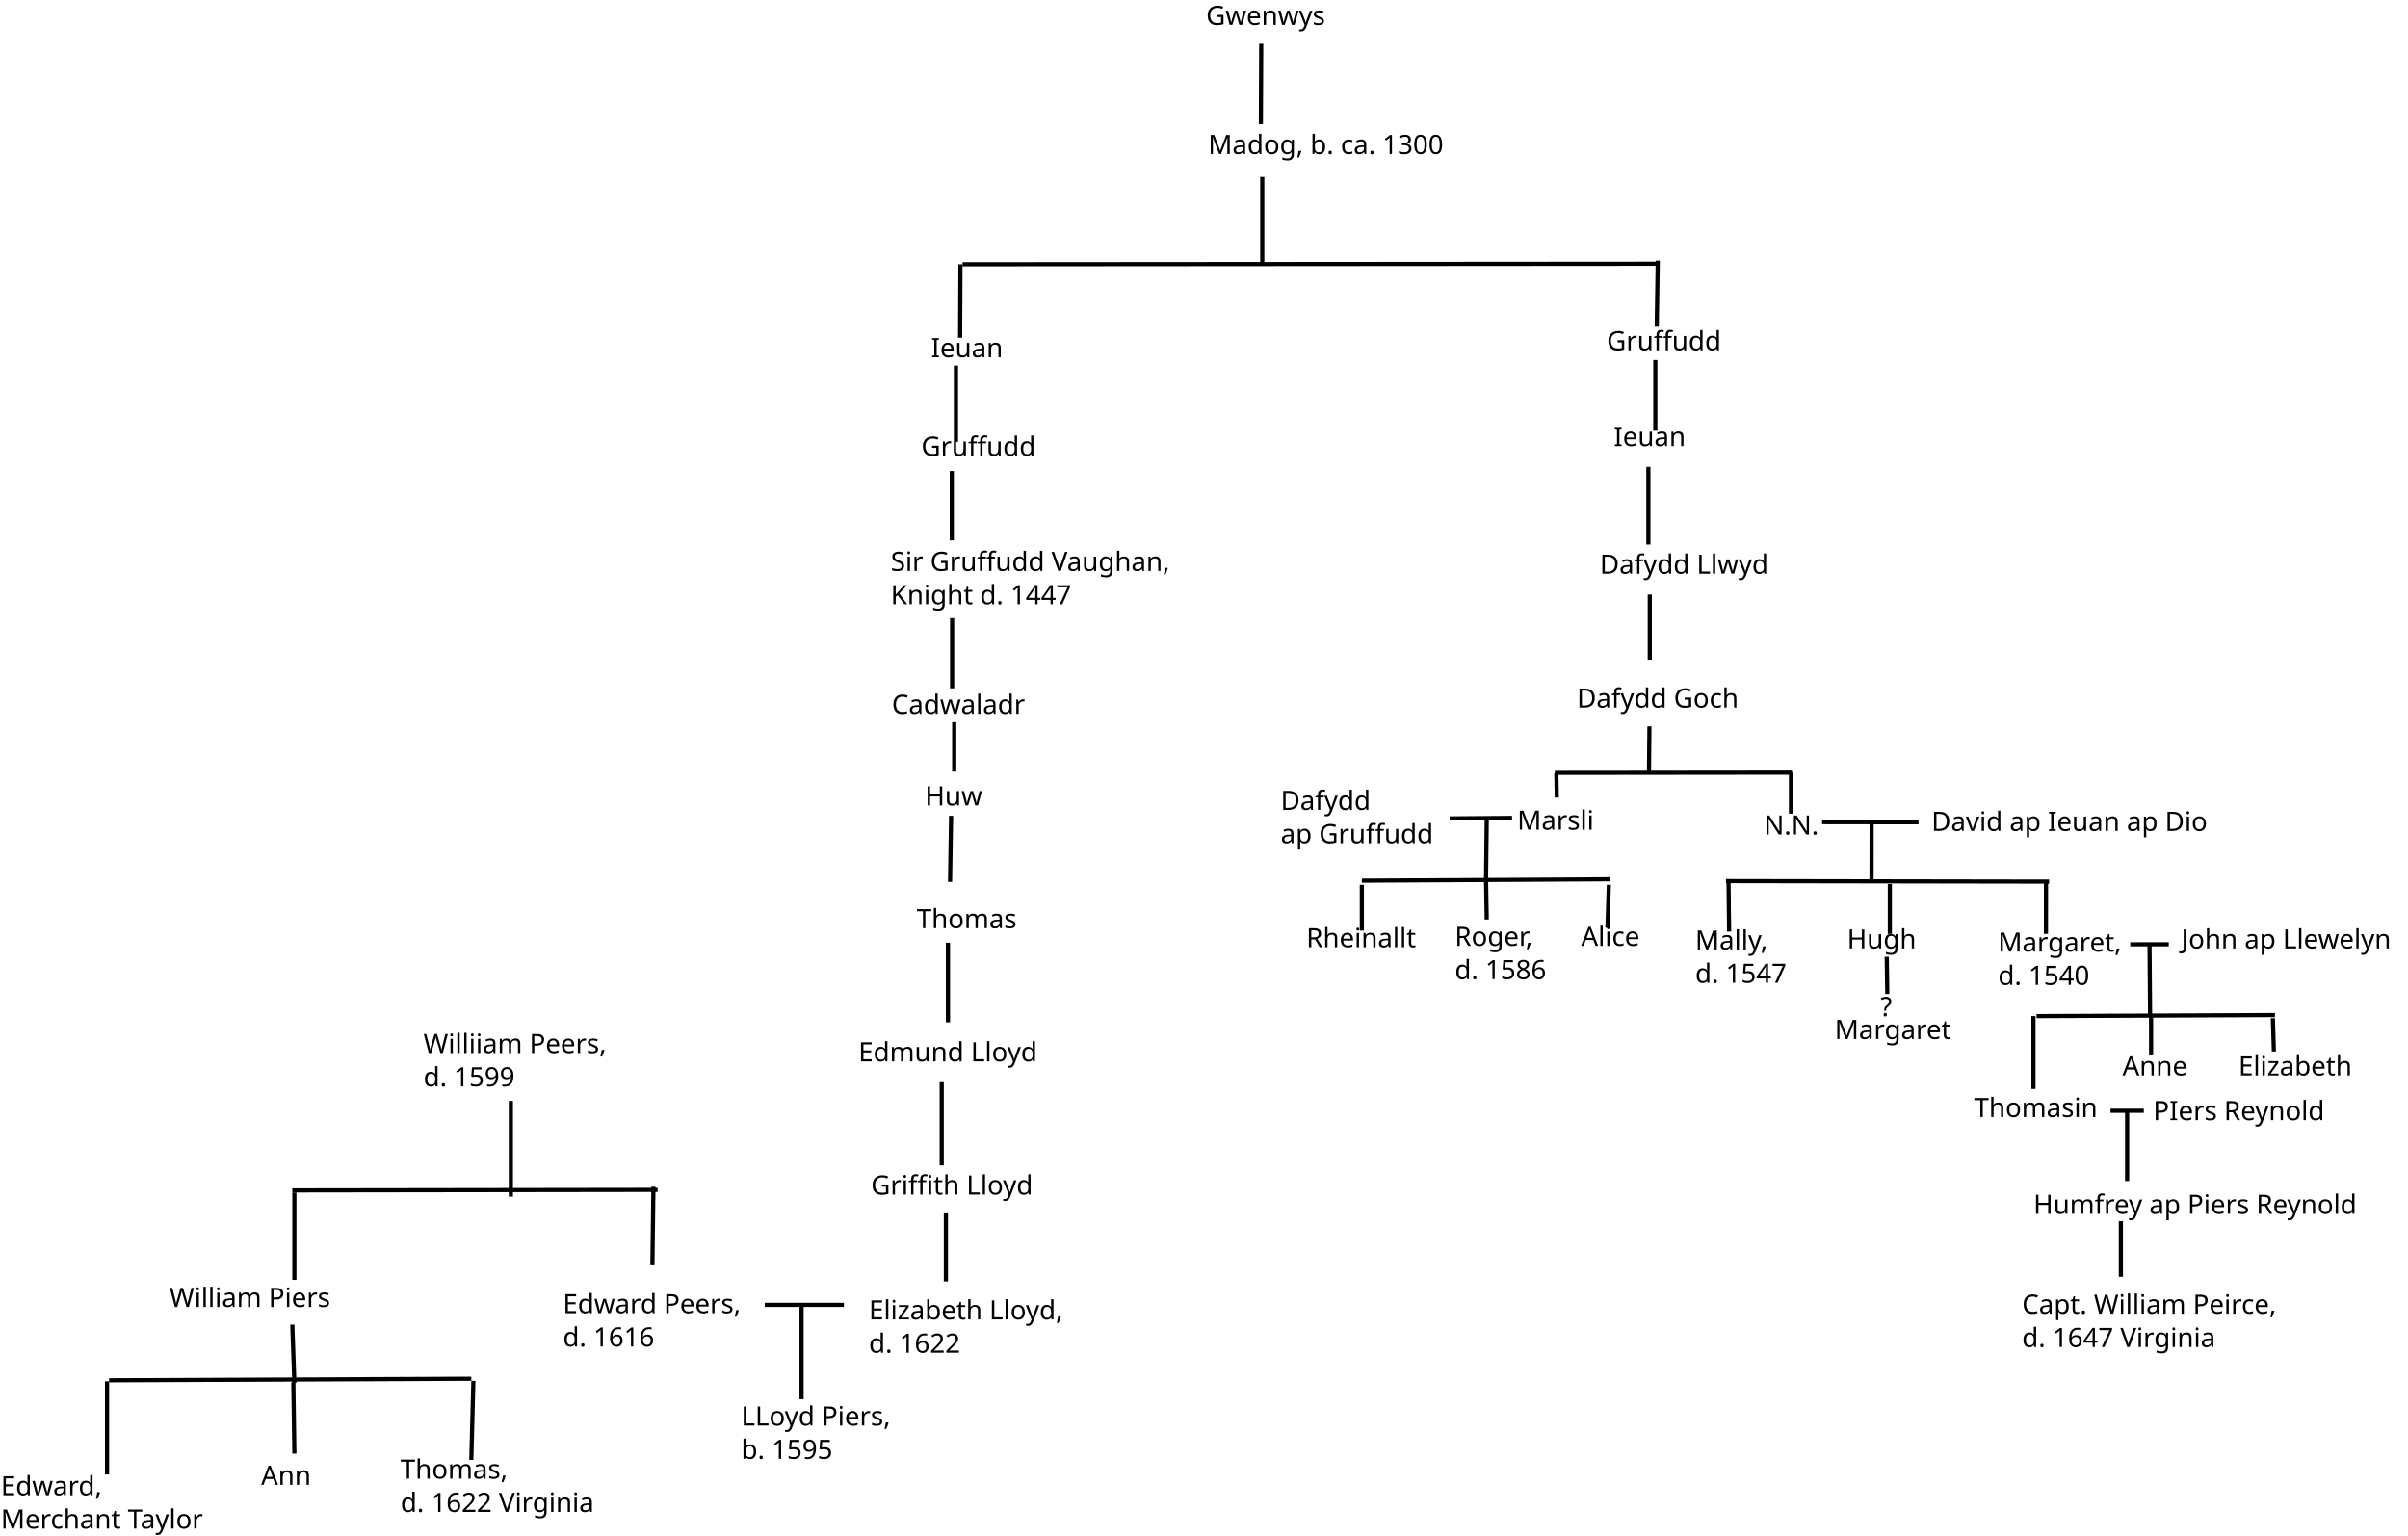
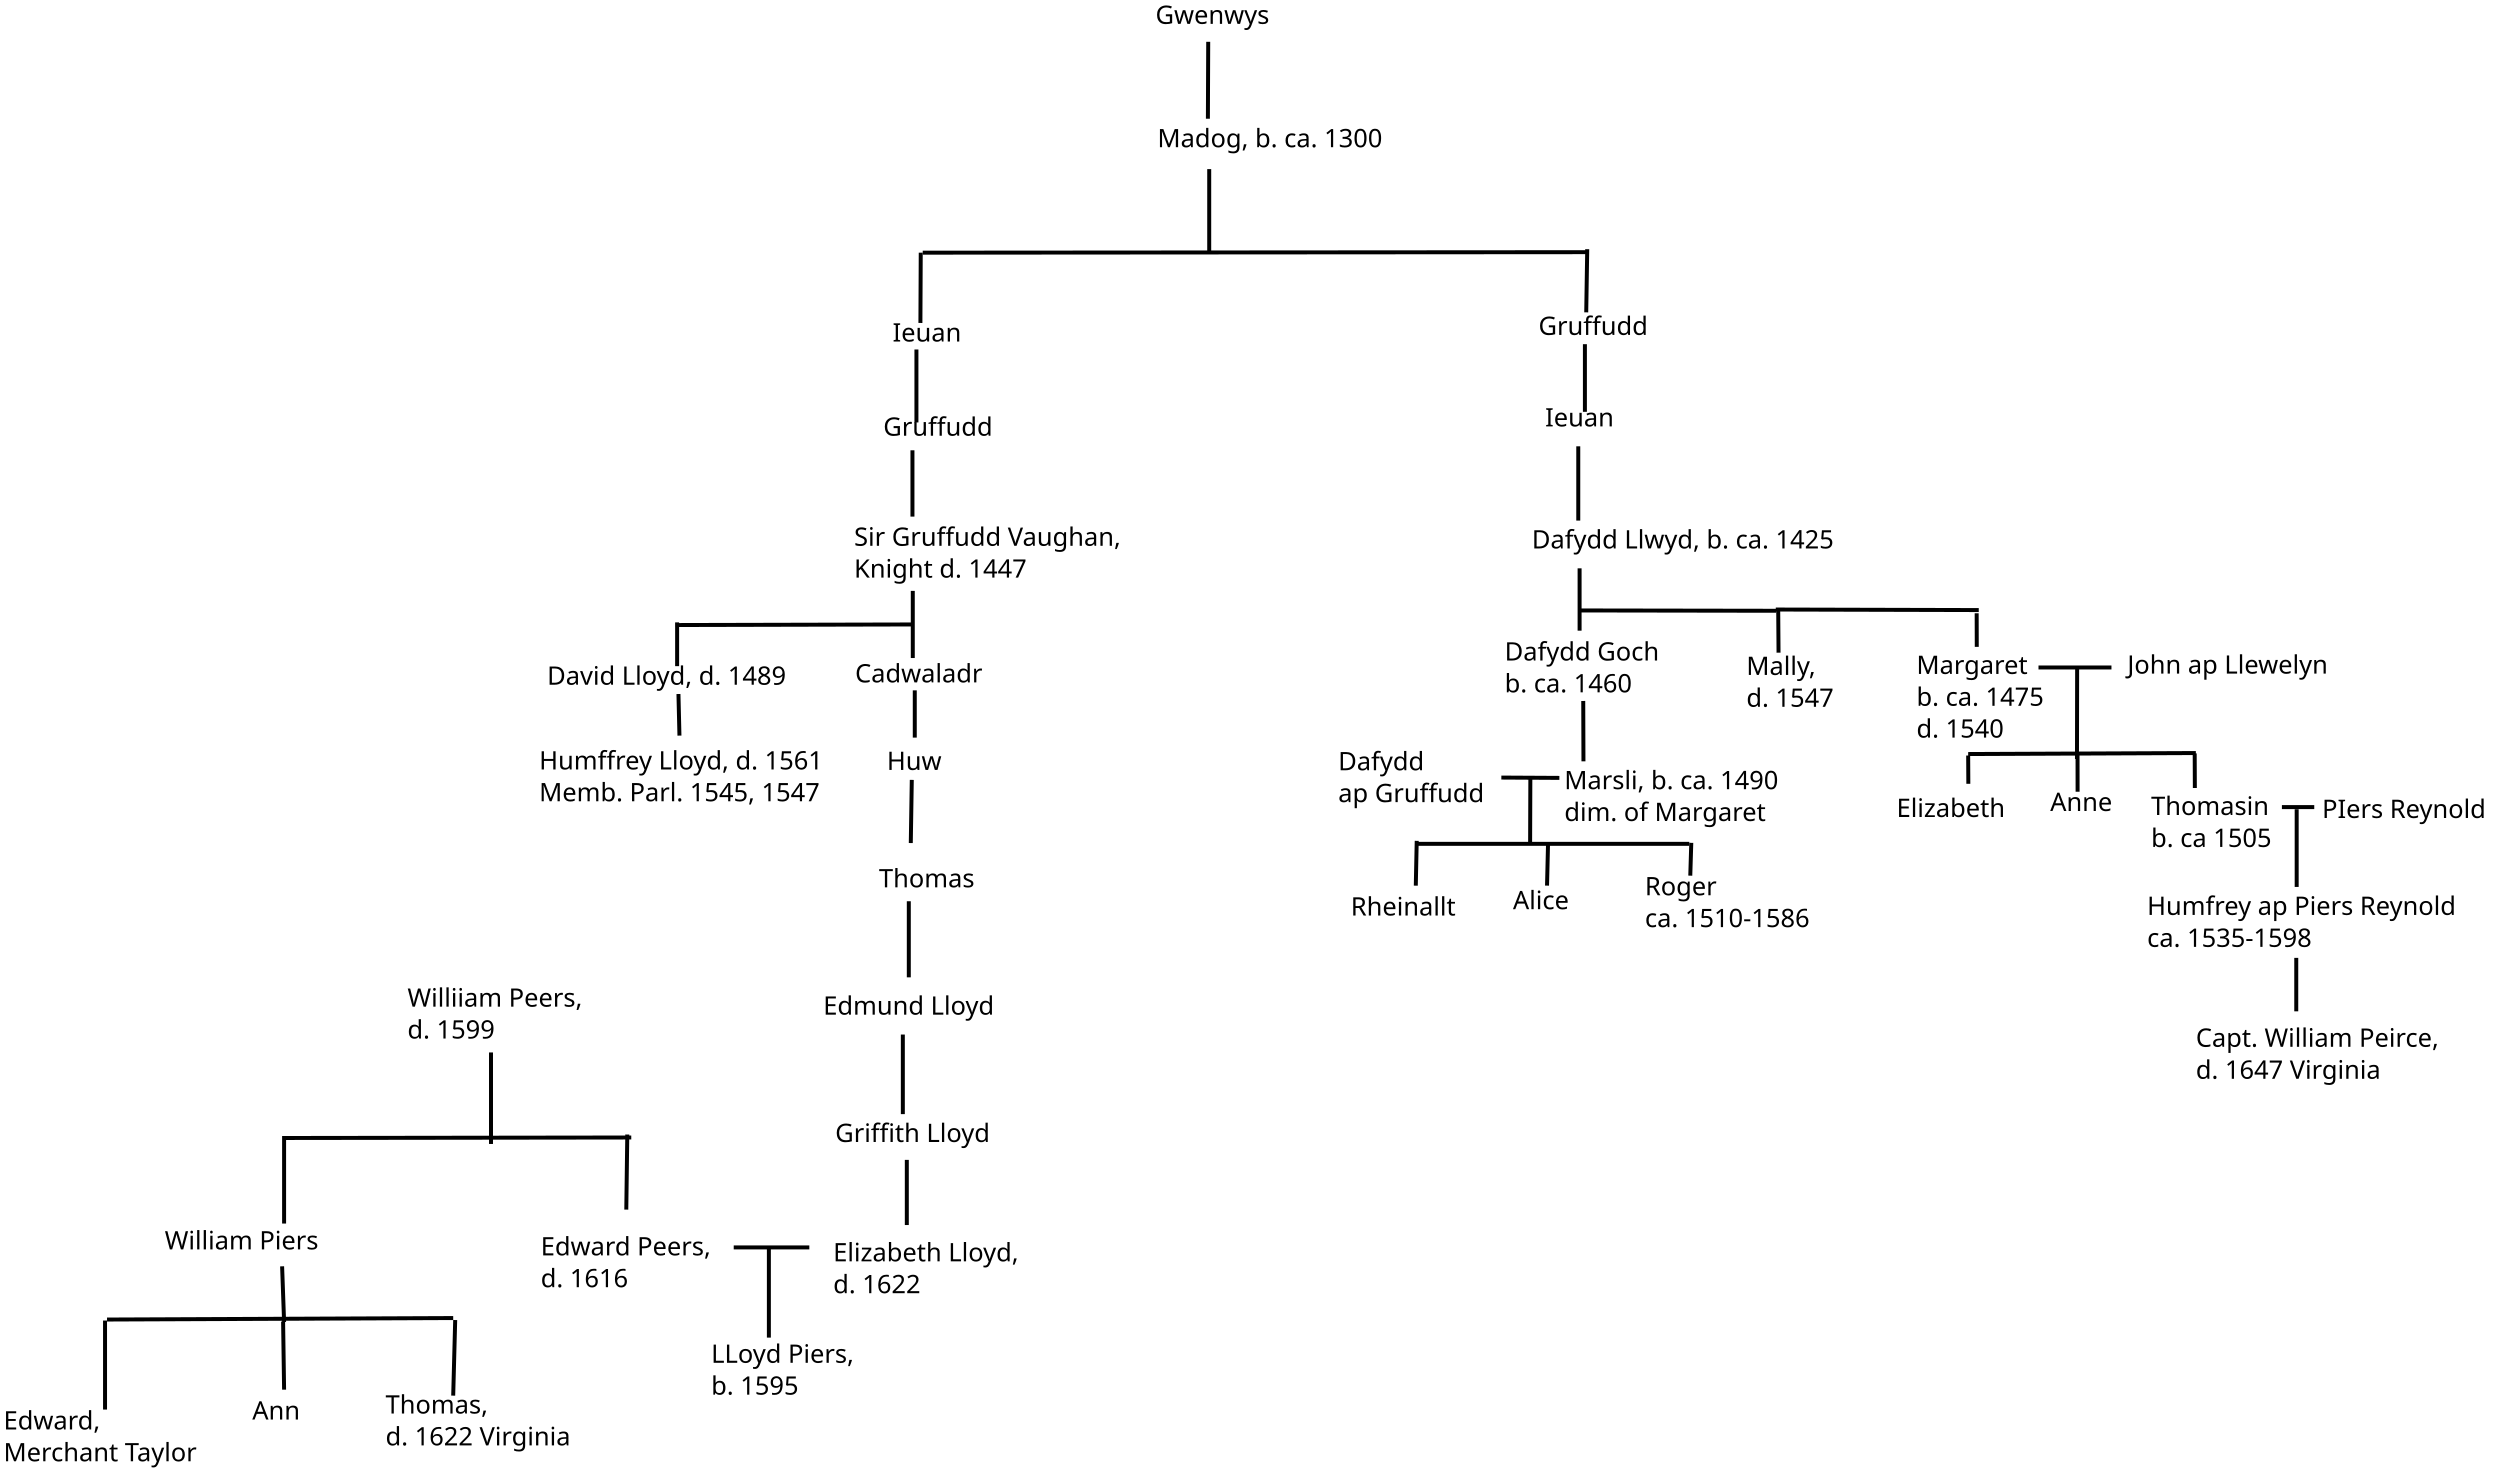
- <svg xmlns="http://www.w3.org/2000/svg" width="58cm" height="37cm" viewBox="104 203 1156 738">
+ <svg xmlns="http://www.w3.org/2000/svg" width="63cm" height="37cm" viewBox="104 203 1253 738">
  <g id="Background">
    <text font-size="12.8" style="fill: #000000; fill-opacity: 1; stroke: none;text-anchor:start;font-family:sans-serif;font-style:normal;font-weight:normal" x="683" y="215">
      <tspan x="683" y="215">Gwenwys</tspan>
    </text>
    <line style="fill: none; stroke-opacity: 1; stroke-width: 2; stroke: #000000" x1="709.5" y1="224" x2="709.334" y2="262.666" />
    <text font-size="12.8" style="fill: #000000; fill-opacity: 1; stroke: none;text-anchor:start;font-family:sans-serif;font-style:normal;font-weight:normal" x="684" y="277">
      <tspan x="684" y="277">Madog, b. ca. 1300</tspan>
    </text>
    <line style="fill: none; stroke-opacity: 1; stroke-width: 2; stroke: #000000" x1="710" y1="288" x2="710" y2="329.75" />
    <line style="fill: none; stroke-opacity: 1; stroke-width: 2; stroke: #000000" x1="566" y1="330" x2="899.5" y2="329.75" />
    <line style="fill: none; stroke-opacity: 1; stroke-width: 2; stroke: #000000" x1="565" y1="330" x2="564.834" y2="365.334" />
    <line style="fill: none; stroke-opacity: 1; stroke-width: 2; stroke: #000000" x1="900" y1="328.25" x2="899.5" y2="360" />
    <text font-size="12.8" style="fill: #000000; fill-opacity: 1; stroke: none;text-anchor:start;font-family:sans-serif;font-style:normal;font-weight:normal" x="550.834" y="374.666">
      <tspan x="550.834" y="374.666">Ieuan</tspan>
    </text>
    <text font-size="12.8" style="fill: #000000; fill-opacity: 1; stroke: none;text-anchor:start;font-family:sans-serif;font-style:normal;font-weight:normal" x="875.5" y="371.334">
      <tspan x="875.5" y="371.334">Gruffudd</tspan>
    </text>
    <line style="fill: none; stroke-opacity: 1; stroke-width: 2; stroke: #000000" x1="562.834" y1="378.666" x2="562.834" y2="415.334" />
    <text font-size="12.8" style="fill: #000000; fill-opacity: 1; stroke: none;text-anchor:start;font-family:sans-serif;font-style:normal;font-weight:normal" x="546.166" y="422">
      <tspan x="546.166" y="422">Gruffudd</tspan>
    </text>
    <line style="fill: none; stroke-opacity: 1; stroke-width: 2; stroke: #000000" x1="560.834" y1="429.334" x2="560.834" y2="462.666" />
    <text font-size="12.8" style="fill: #000000; fill-opacity: 1; stroke: none;text-anchor:start;font-family:sans-serif;font-style:normal;font-weight:normal" x="531.5" y="477.334">
      <tspan x="531.5" y="477.334">Sir Gruffudd Vaughan,</tspan>
      <tspan x="531.5" y="493.334">Knight d. 1447</tspan>
    </text>
    <line style="fill: none; stroke-opacity: 1; stroke-width: 2; stroke: #000000" x1="898.834" y1="376" x2="898.834" y2="410" />
    <text font-size="12.8" style="fill: #000000; fill-opacity: 1; stroke: none;text-anchor:start;font-family:sans-serif;font-style:normal;font-weight:normal" x="878.834" y="417.334">
      <tspan x="878.834" y="417.334">Ieuan</tspan>
    </text>
    <line style="fill: none; stroke-opacity: 1; stroke-width: 2; stroke: #000000" x1="895.5" y1="427.334" x2="895.5" y2="464.668" />
    <text font-size="12.8" style="fill: #000000; fill-opacity: 1; stroke: none;text-anchor:start;font-family:sans-serif;font-style:normal;font-weight:normal" x="872.168" y="478.668">
-       <tspan x="872.168" y="478.668">Dafydd Llwyd</tspan>
+       <tspan x="872.168" y="478.668">Dafydd Llwyd, b. ca. 1425</tspan>
    </text>
    <text font-size="12.8" style="fill: #000000; fill-opacity: 1; stroke: none;text-anchor:start;font-family:sans-serif;font-style:normal;font-weight:normal" x="588.166" y="470.666">
      <tspan x="588.166" y="470.666" />
    </text>
    <line style="fill: none; stroke-opacity: 1; stroke-width: 2; stroke: #000000" x1="896.166" y1="488.666" x2="896.166" y2="520" />
-     <text font-size="12.8" style="fill: #000000; fill-opacity: 1; stroke: none;text-anchor:start;font-family:sans-serif;font-style:normal;font-weight:normal" x="861.166" y="543">
-       <tspan x="861.166" y="543">Dafydd Goch</tspan>
-     </text>
-     <line style="fill: none; stroke-opacity: 1; stroke-width: 2; stroke: #000000" x1="896" y1="552" x2="895.778" y2="574.624" />
-     <text font-size="12.8" style="fill: #000000; fill-opacity: 1; stroke: none;text-anchor:start;font-family:sans-serif;font-style:normal;font-weight:normal" x="832.5" y="601.666">
-       <tspan x="832.5" y="601.666">Marsli</tspan>
-     </text>
+     <text font-size="12.8" style="fill: #000000; fill-opacity: 1; stroke: none;text-anchor:start;font-family:sans-serif;font-style:normal;font-weight:normal" x="858.5" y="535">
+       <tspan x="858.5" y="535">Dafydd Goch</tspan>
+       <tspan x="858.5" y="551">b. ca. 1460</tspan>
+     </text>
+     <line style="fill: none; stroke-opacity: 1; stroke-width: 2; stroke: #000000" x1="898" y1="555.334" x2="898.108" y2="585.666" />
    <text font-size="12.8" style="fill: #000000; fill-opacity: 1; stroke: none;text-anchor:start;font-family:sans-serif;font-style:normal;font-weight:normal" x="764.834" y="575.166">
      <tspan x="764.834" y="575.166" />
    </text>
    <text font-size="12.8" style="fill: #000000; fill-opacity: 1; stroke: none;text-anchor:start;font-family:sans-serif;font-style:normal;font-weight:normal" x="770.834" y="573.834">
      <tspan x="770.834" y="573.834" />
    </text>
-     <text font-size="12.8" style="fill: #000000; fill-opacity: 1; stroke: none;text-anchor:start;font-family:sans-serif;font-style:normal;font-weight:normal" x="718.834" y="592.166">
-       <tspan x="718.834" y="592.166">Dafydd </tspan>
-       <tspan x="718.834" y="608.166">ap Gruffudd</tspan>
-     </text>
    <text font-size="12.8" style="fill: #000000; fill-opacity: 1; stroke: none;text-anchor:start;font-family:sans-serif;font-style:normal;font-weight:normal" x="738.834" y="575.166">
      <tspan x="738.834" y="575.166" />
    </text>
-     <line style="fill: none; stroke-opacity: 1; stroke-width: 2; stroke: #000000" x1="817.834" y1="596.834" x2="817.5" y2="625.832" />
-     <line style="fill: none; stroke-opacity: 1; stroke-width: 2; stroke: #000000" x1="757.834" y1="626.166" x2="877.166" y2="625.5" />
-     <line style="fill: none; stroke-opacity: 1; stroke-width: 2; stroke: #000000" x1="757.834" y1="628.166" x2="757.834" y2="650.166" />
-     <line style="fill: none; stroke-opacity: 1; stroke-width: 2; stroke: #000000" x1="817.5" y1="625.834" x2="817.834" y2="644.834" />
-     <text font-size="12.8" style="fill: #000000; fill-opacity: 1; stroke: none;text-anchor:start;font-family:sans-serif;font-style:normal;font-weight:normal" x="731.166" y="658.166">
-       <tspan x="731.166" y="658.166">Rheinallt</tspan>
-     </text>
-     <text font-size="12.8" style="fill: #000000; fill-opacity: 1; stroke: none;text-anchor:start;font-family:sans-serif;font-style:normal;font-weight:normal" x="802.5" y="657.5">
-       <tspan x="802.5" y="657.5">Roger,</tspan>
-       <tspan x="802.5" y="673.5">d. 1586</tspan>
-     </text>
-     <text font-size="12.8" style="fill: #000000; fill-opacity: 1; stroke: none;text-anchor:start;font-family:sans-serif;font-style:normal;font-weight:normal" x="820.834" y="643.166">
-       <tspan x="820.834" y="643.166" />
-     </text>
-     <line style="fill: none; stroke-opacity: 1; stroke-width: 2; stroke: #000000" x1="876.5" y1="628.166" x2="875.834" y2="648.834" />
-     <text font-size="12.8" style="fill: #000000; fill-opacity: 1; stroke: none;text-anchor:start;font-family:sans-serif;font-style:normal;font-weight:normal" x="863.166" y="657.5">
-       <tspan x="863.166" y="657.5">Alice</tspan>
-     </text>
-     <line style="fill: none; stroke-opacity: 1; stroke-width: 2; stroke: #000000" x1="850.528" y1="574.374" x2="964.5" y2="574.25" />
-     <line style="fill: none; stroke-opacity: 1; stroke-width: 2; stroke: #000000" x1="851.278" y1="574.624" x2="851.5" y2="586.25" />
    <line style="fill: none; stroke-opacity: 1; stroke-width: 2; stroke: #000000" x1="561" y1="500" x2="561" y2="533.75" />
    <text font-size="12.8" style="fill: #000000; fill-opacity: 1; stroke: none;text-anchor:start;font-family:sans-serif;font-style:normal;font-weight:normal" x="532" y="546">
      <tspan x="532" y="546">Cadwaladr</tspan>
    </text>
-     <line style="fill: none; stroke-opacity: 1; stroke-width: 2; stroke: #000000" x1="830" y1="596" x2="800" y2="596.25" />
    <line style="fill: none; stroke-opacity: 1; stroke-width: 2; stroke: #000000" x1="562" y1="550" x2="562" y2="573.75" />
    <text font-size="12.8" style="fill: #000000; fill-opacity: 1; stroke: none;text-anchor:start;font-family:sans-serif;font-style:normal;font-weight:normal" x="548" y="590">
      <tspan x="548" y="590">Huw</tspan>
    </text>
    <line style="fill: none; stroke-opacity: 1; stroke-width: 2; stroke: #000000" x1="560.5" y1="595" x2="560" y2="626.75" />
    <text font-size="12.8" style="fill: #000000; fill-opacity: 1; stroke: none;text-anchor:start;font-family:sans-serif;font-style:normal;font-weight:normal" x="544" y="649">
      <tspan x="544" y="649">Thomas</tspan>
    </text>
    <line style="fill: none; stroke-opacity: 1; stroke-width: 2; stroke: #000000" x1="559" y1="656" x2="559" y2="694.25" />
    <text font-size="12.8" style="fill: #000000; fill-opacity: 1; stroke: none;text-anchor:start;font-family:sans-serif;font-style:normal;font-weight:normal" x="516" y="713">
      <tspan x="516" y="713">Edmund Lloyd</tspan>
    </text>
    <line style="fill: none; stroke-opacity: 1; stroke-width: 2; stroke: #000000" x1="556" y1="723" x2="556" y2="763" />
    <text font-size="12.8" style="fill: #000000; fill-opacity: 1; stroke: none;text-anchor:start;font-family:sans-serif;font-style:normal;font-weight:normal" x="522" y="777">
      <tspan x="522" y="777">Griffith Lloyd</tspan>
    </text>
    <line style="fill: none; stroke-opacity: 1; stroke-width: 2; stroke: #000000" x1="558" y1="786" x2="558" y2="818.75" />
    <text font-size="12.8" style="fill: #000000; fill-opacity: 1; stroke: none;text-anchor:start;font-family:sans-serif;font-style:normal;font-weight:normal" x="521" y="837">
      <tspan x="521" y="837">Elizabeth Lloyd,</tspan>
      <tspan x="521" y="853">d. 1622</tspan>
    </text>
    <text font-size="12.8" style="fill: #000000; fill-opacity: 1; stroke: none;text-anchor:start;font-family:sans-serif;font-style:normal;font-weight:normal" x="552" y="774">
      <tspan x="552" y="774" />
    </text>
    <line style="fill: none; stroke-opacity: 1; stroke-width: 2; stroke: #000000" x1="509" y1="830" x2="471" y2="830" />
    <text font-size="12.8" style="fill: #000000; fill-opacity: 1; stroke: none;text-anchor:start;font-family:sans-serif;font-style:normal;font-weight:normal" x="374" y="834">
      <tspan x="374" y="834">Edward Peers,</tspan>
      <tspan x="374" y="850">d. 1616</tspan>
    </text>
    <text font-size="12.8" style="fill: #000000; fill-opacity: 1; stroke: none;text-anchor:start;font-family:sans-serif;font-style:normal;font-weight:normal" x="410" y="828">
      <tspan x="410" y="828" />
    </text>
    <text font-size="12.8" style="fill: #000000; fill-opacity: 1; stroke: none;text-anchor:start;font-family:sans-serif;font-style:normal;font-weight:normal" x="406" y="833">
      <tspan x="406" y="833" />
    </text>
    <line style="fill: none; stroke-opacity: 1; stroke-width: 2; stroke: #000000" x1="417" y1="811" x2="417.5" y2="773.25" />
    <line style="fill: none; stroke-opacity: 1; stroke-width: 2; stroke: #000000" x1="419.5" y1="774.75" x2="244" y2="775" />
    <line style="fill: none; stroke-opacity: 1; stroke-width: 2; stroke: #000000" x1="349" y1="778" x2="349" y2="732" />
    <text font-size="12.8" style="fill: #000000; fill-opacity: 1; stroke: none;text-anchor:start;font-family:sans-serif;font-style:normal;font-weight:normal" x="307" y="709">
      <tspan x="307" y="709">Williiam Peers,</tspan>
      <tspan x="307" y="725">d. 1599</tspan>
    </text>
-     <line style="fill: none; stroke-opacity: 1; stroke-width: 2; stroke: #000000" x1="964" y1="574.25" x2="964" y2="594" />
-     <text font-size="12.8" style="fill: #000000; fill-opacity: 1; stroke: none;text-anchor:start;font-family:sans-serif;font-style:normal;font-weight:normal" x="951" y="604">
-       <tspan x="951" y="604">N.N.</tspan>
-     </text>
-     <line style="fill: none; stroke-opacity: 1; stroke-width: 2; stroke: #000000" x1="978.964" y1="598.062" x2="1025.28" y2="598.124" />
    <line style="fill: none; stroke-opacity: 1; stroke-width: 2; stroke: #000000" x1="245" y1="776" x2="245" y2="818" />
    <text font-size="12.8" style="fill: #000000; fill-opacity: 1; stroke: none;text-anchor:start;font-family:sans-serif;font-style:normal;font-weight:normal" x="185" y="831">
      <tspan x="185" y="831">William Piers</tspan>
    </text>
    <line style="fill: none; stroke-opacity: 1; stroke-width: 2; stroke: #000000" x1="244" y1="839.5" x2="245" y2="867.5" />
    <line style="fill: none; stroke-opacity: 1; stroke-width: 2; stroke: #000000" x1="330" y1="865.5" x2="156" y2="866.25" />
    <line style="fill: none; stroke-opacity: 1; stroke-width: 2; stroke: #000000" x1="155" y1="866.75" x2="155" y2="911.5" />
    <text font-size="12.8" style="fill: #000000; fill-opacity: 1; stroke: none;text-anchor:start;font-family:sans-serif;font-style:normal;font-weight:normal" x="104" y="921.5">
      <tspan x="104" y="921.5">Edward,</tspan>
      <tspan x="104" y="937.5">Merchant Taylor</tspan>
    </text>
    <line style="fill: none; stroke-opacity: 1; stroke-width: 2; stroke: #000000" x1="244.5" y1="867.25" x2="245" y2="901.5" />
    <text font-size="12.8" style="fill: #000000; fill-opacity: 1; stroke: none;text-anchor:start;font-family:sans-serif;font-style:normal;font-weight:normal" x="229" y="916.5">
      <tspan x="229" y="916.5">Ann </tspan>
    </text>
    <text font-size="12.8" style="fill: #000000; fill-opacity: 1; stroke: none;text-anchor:start;font-family:sans-serif;font-style:normal;font-weight:normal" x="131" y="922.5">
      <tspan x="131" y="922.5" />
    </text>
    <line style="fill: none; stroke-opacity: 1; stroke-width: 2; stroke: #000000" x1="331" y1="866.5" x2="330" y2="904.5" />
    <text font-size="12.8" style="fill: #000000; fill-opacity: 1; stroke: none;text-anchor:start;font-family:sans-serif;font-style:normal;font-weight:normal" x="296" y="913.5">
      <tspan x="296" y="913.5">Thomas,</tspan>
      <tspan x="296" y="929.5">d. 1622 Virginia</tspan>
    </text>
-     <text font-size="12.8" style="fill: #000000; fill-opacity: 1; stroke: none;text-anchor:start;font-family:sans-serif;font-style:normal;font-weight:normal" x="1031.5" y="602.25">
-       <tspan x="1031.5" y="602.25">David ap Ieuan ap Dio</tspan>
-     </text>
-     <line style="fill: none; stroke-opacity: 1; stroke-width: 2; stroke: #000000" x1="1002.75" y1="597.968" x2="1002.71" y2="625.812" />
-     <line style="fill: none; stroke-opacity: 1; stroke-width: 2; stroke: #000000" x1="932.778" y1="626.374" x2="1088.03" y2="626.624" />
-     <line style="fill: none; stroke-opacity: 1; stroke-width: 2; stroke: #000000" x1="934" y1="626.75" x2="934.278" y2="650.624" />
-     <text font-size="12.8" style="fill: #000000; fill-opacity: 1; stroke: none;text-anchor:start;font-family:sans-serif;font-style:normal;font-weight:normal" x="918" y="659.25">
-       <tspan x="918" y="659.25">Mally,</tspan>
-       <tspan x="918" y="675.25">d. 1547</tspan>
-     </text>
-     <line style="fill: none; stroke-opacity: 1; stroke-width: 2; stroke: #000000" x1="1011.5" y1="627.75" x2="1011.5" y2="651.75" />
-     <text font-size="12.8" style="fill: #000000; fill-opacity: 1; stroke: none;text-anchor:start;font-family:sans-serif;font-style:normal;font-weight:normal" x="991" y="658.75">
-       <tspan x="991" y="658.75">Hugh</tspan>
-     </text>
-     <line style="fill: none; stroke-opacity: 1; stroke-width: 2; stroke: #000000" x1="1010" y1="662.75" x2="1010.28" y2="680.624" />
-     <text font-size="12.8" style="fill: #000000; fill-opacity: 1; stroke: none;text-anchor:start;font-family:sans-serif;font-style:normal;font-weight:normal" x="1007" y="691.25">
-       <tspan x="1007" y="691.25">?</tspan>
-     </text>
    <text font-size="12.8" style="fill: #000000; fill-opacity: 1; stroke: none;text-anchor:start;font-family:sans-serif;font-style:normal;font-weight:normal" x="994.5" y="696.75">
      <tspan x="994.5" y="696.75" />
    </text>
-     <text font-size="12.8" style="fill: #000000; fill-opacity: 1; stroke: none;text-anchor:start;font-family:sans-serif;font-style:normal;font-weight:normal" x="985" y="702.25">
-       <tspan x="985" y="702.25">Margaret</tspan>
-     </text>
-     <line style="fill: none; stroke-opacity: 1; stroke-width: 2; stroke: #000000" x1="1086.53" y1="626.874" x2="1086.5" y2="651.75" />
-     <text font-size="12.8" style="fill: #000000; fill-opacity: 1; stroke: none;text-anchor:start;font-family:sans-serif;font-style:normal;font-weight:normal" x="1063.5" y="660.25">
-       <tspan x="1063.5" y="660.25">Margaret,</tspan>
-       <tspan x="1063.5" y="676.25">d. 1540</tspan>
-     </text>
-     <line style="fill: none; stroke-opacity: 1; stroke-width: 2; stroke: #000000" x1="1127" y1="656.75" x2="1145.5" y2="656.75" />
-     <text font-size="12.8" style="fill: #000000; fill-opacity: 1; stroke: none;text-anchor:start;font-family:sans-serif;font-style:normal;font-weight:normal" x="1151.5" y="658.75">
-       <tspan x="1151.5" y="658.75">John ap Llewelyn</tspan>
-     </text>
-     <line style="fill: none; stroke-opacity: 1; stroke-width: 2; stroke: #000000" x1="1136.25" y1="656.75" x2="1136.53" y2="691.124" />
-     <text font-size="12.8" style="fill: #000000; fill-opacity: 1; stroke: none;text-anchor:start;font-family:sans-serif;font-style:normal;font-weight:normal" x="1094.5" y="658.75">
-       <tspan x="1094.5" y="658.75" />
-     </text>
-     <line style="fill: none; stroke-opacity: 1; stroke-width: 2; stroke: #000000" x1="1082" y1="691.25" x2="1196.5" y2="690.75" />
-     <line style="fill: none; stroke-opacity: 1; stroke-width: 2; stroke: #000000" x1="1080.5" y1="691.25" x2="1080.5" y2="726.25" />
-     <line style="fill: none; stroke-opacity: 1; stroke-width: 2; stroke: #000000" x1="1137" y1="691.25" x2="1137.03" y2="710.124" />
-     <line style="fill: none; stroke-opacity: 1; stroke-width: 2; stroke: #000000" x1="1195.5" y1="692.25" x2="1196" y2="708.25" />
    <text font-size="12.8" style="fill: #000000; fill-opacity: 1; stroke: none;text-anchor:start;font-family:sans-serif;font-style:normal;font-weight:normal" x="1064" y="716.25">
      <tspan x="1064" y="716.25" />
    </text>
-     <text font-size="12.8" style="fill: #000000; fill-opacity: 1; stroke: none;text-anchor:start;font-family:sans-serif;font-style:normal;font-weight:normal" x="1052" y="739.75">
-       <tspan x="1052" y="739.75">Thomasin</tspan>
-     </text>
    <text font-size="12.8" style="fill: #000000; fill-opacity: 1; stroke: none;text-anchor:start;font-family:sans-serif;font-style:normal;font-weight:normal" x="1092.5" y="719.75">
      <tspan x="1092.5" y="719.75" />
    </text>
-     <text font-size="12.8" style="fill: #000000; fill-opacity: 1; stroke: none;text-anchor:start;font-family:sans-serif;font-style:normal;font-weight:normal" x="1123.25" y="719.75">
-       <tspan x="1123.25" y="719.75">Anne</tspan>
-     </text>
-     <text font-size="12.8" style="fill: #000000; fill-opacity: 1; stroke: none;text-anchor:start;font-family:sans-serif;font-style:normal;font-weight:normal" x="1179" y="719.75">
-       <tspan x="1179" y="719.75">Elizabeth</tspan>
-     </text>
-     <line style="fill: none; stroke-opacity: 1; stroke-width: 2; stroke: #000000" x1="1117.5" y1="736.75" x2="1133.5" y2="736.75" />
-     <text font-size="12.8" style="fill: #000000; fill-opacity: 1; stroke: none;text-anchor:start;font-family:sans-serif;font-style:normal;font-weight:normal" x="1138" y="741.25">
-       <tspan x="1138" y="741.25">PIers Reynold</tspan>
-     </text>
-     <line style="fill: none; stroke-opacity: 1; stroke-width: 2; stroke: #000000" x1="1125.5" y1="736.75" x2="1125.5" y2="770.5" />
-     <text font-size="12.8" style="fill: #000000; fill-opacity: 1; stroke: none;text-anchor:start;font-family:sans-serif;font-style:normal;font-weight:normal" x="1080.5" y="786.25">
-       <tspan x="1080.5" y="786.25">Humfrey ap Piers Reynold</tspan>
-     </text>
-     <line style="fill: none; stroke-opacity: 1; stroke-width: 2; stroke: #000000" x1="1122.5" y1="789.75" x2="1122.5" y2="816.5" />
-     <text font-size="12.8" style="fill: #000000; fill-opacity: 1; stroke: none;text-anchor:start;font-family:sans-serif;font-style:normal;font-weight:normal" x="1075" y="834.25">
-       <tspan x="1075" y="834.25">Capt. William Peirce,</tspan>
-       <tspan x="1075" y="850.25">d. 1647 Virginia</tspan>
-     </text>
    <text font-size="12.8" style="fill: #000000; fill-opacity: 1; stroke: none;text-anchor:start;font-family:sans-serif;font-style:normal;font-weight:normal" x="403" y="831">
      <tspan x="403" y="831" />
    </text>
    <text font-size="12.8" style="fill: #000000; fill-opacity: 1; stroke: none;text-anchor:start;font-family:sans-serif;font-style:normal;font-weight:normal" x="405" y="829">
      <tspan x="405" y="829" />
    </text>
-     <line style="fill: none; stroke-opacity: 1; stroke-width: 2; stroke: #000000" x1="488.667" y1="829.667" x2="488.667" y2="875.333" />
-     <text font-size="12.8" style="fill: #000000; fill-opacity: 1; stroke: none;text-anchor:start;font-family:sans-serif;font-style:normal;font-weight:normal" x="459.667" y="888">
-       <tspan x="459.667" y="888">LLoyd Piers,</tspan>
-       <tspan x="459.667" y="904">b. 1595</tspan>
+     <line style="fill: none; stroke-opacity: 1; stroke-width: 2; stroke: #000000" x1="488.666" y1="829.666" x2="488.666" y2="875.334" />
+     <text font-size="12.8" style="fill: #000000; fill-opacity: 1; stroke: none;text-anchor:start;font-family:sans-serif;font-style:normal;font-weight:normal" x="459.666" y="888">
+       <tspan x="459.666" y="888">LLoyd Piers,</tspan>
+       <tspan x="459.666" y="904">b. 1595</tspan>
+     </text>
+     <line style="fill: none; stroke-opacity: 1; stroke-width: 2; stroke: #000000" x1="994.778" y1="509.374" x2="1096.8" y2="509.644" />
+     <line style="fill: none; stroke-opacity: 1; stroke-width: 2; stroke: #000000" x1="996" y1="509.75" x2="996.164" y2="531.066" />
+     <text font-size="12.8" style="fill: #000000; fill-opacity: 1; stroke: none;text-anchor:start;font-family:sans-serif;font-style:normal;font-weight:normal" x="980" y="542.25">
+       <tspan x="980" y="542.25">Mally,</tspan>
+       <tspan x="980" y="558.25">d. 1547</tspan>
+     </text>
+     <text font-size="12.8" style="fill: #000000; fill-opacity: 1; stroke: none;text-anchor:start;font-family:sans-serif;font-style:normal;font-weight:normal" x="1156.5" y="541.75">
+       <tspan x="1156.5" y="541.75" />
+     </text>
+     <text font-size="12.8" style="fill: #000000; fill-opacity: 1; stroke: none;text-anchor:start;font-family:sans-serif;font-style:normal;font-weight:normal" x="781.166" y="663.166">
+       <tspan x="781.166" y="663.166">Rheinallt</tspan>
+     </text>
+     <line style="fill: none; stroke-opacity: 1; stroke-width: 2; stroke: #000000" x1="995" y1="510" x2="896.166" y2="509.834" />
+     <text font-size="12.8" style="fill: #000000; fill-opacity: 1; stroke: none;text-anchor:start;font-family:sans-serif;font-style:normal;font-weight:normal" x="888.5" y="599.666">
+       <tspan x="888.5" y="599.666">Marsli, b. ca. 1490</tspan>
+       <tspan x="888.5" y="615.666">dim. of Margaret</tspan>
+     </text>
+     <text font-size="12.8" style="fill: #000000; fill-opacity: 1; stroke: none;text-anchor:start;font-family:sans-serif;font-style:normal;font-weight:normal" x="774.834" y="590.166">
+       <tspan x="774.834" y="590.166">Dafydd </tspan>
+       <tspan x="774.834" y="606.166">ap Gruffudd</tspan>
+     </text>
+     <line style="fill: none; stroke-opacity: 1; stroke-width: 2; stroke: #000000" x1="813.8" y1="627.144" x2="951.3" y2="627.144" />
+     <line style="fill: none; stroke-opacity: 1; stroke-width: 2; stroke: #000000" x1="814.3" y1="625.644" x2="813.834" y2="648.166" />
+     <text font-size="12.8" style="fill: #000000; fill-opacity: 1; stroke: none;text-anchor:start;font-family:sans-serif;font-style:normal;font-weight:normal" x="929" y="653">
+       <tspan x="929" y="653">Roger</tspan>
+       <tspan x="929" y="669">ca. 1510-1586</tspan>
+     </text>
+     <text font-size="12.8" style="fill: #000000; fill-opacity: 1; stroke: none;text-anchor:start;font-family:sans-serif;font-style:normal;font-weight:normal" x="872.628" y="640.75">
+       <tspan x="872.628" y="640.75" />
+     </text>
+     <line style="fill: none; stroke-opacity: 1; stroke-width: 2; stroke: #000000" x1="879.8" y1="648.144" x2="880.3" y2="627.144" />
+     <text font-size="12.8" style="fill: #000000; fill-opacity: 1; stroke: none;text-anchor:start;font-family:sans-serif;font-style:normal;font-weight:normal" x="862.666" y="660">
+       <tspan x="862.666" y="660">Alice</tspan>
+     </text>
+     <line style="fill: none; stroke-opacity: 1; stroke-width: 2; stroke: #000000" x1="886" y1="594" x2="856.834" y2="593.834" />
+     <text font-size="12.8" style="fill: #000000; fill-opacity: 1; stroke: none;text-anchor:start;font-family:sans-serif;font-style:normal;font-weight:normal" x="1271" y="643">
+       <tspan x="1271" y="643" />
+     </text>
+     <text font-size="12.8" style="fill: #000000; fill-opacity: 1; stroke: none;text-anchor:start;font-family:sans-serif;font-style:normal;font-weight:normal" x="1170.13" y="535.25">
+       <tspan x="1170.13" y="535.25" />
+     </text>
+     <text font-size="12.8" style="fill: #000000; fill-opacity: 1; stroke: none;text-anchor:start;font-family:sans-serif;font-style:normal;font-weight:normal" x="900.628" y="594.25">
+       <tspan x="900.628" y="594.25" />
+     </text>
+     <text font-size="12.8" style="fill: #000000; fill-opacity: 1; stroke: none;text-anchor:start;font-family:sans-serif;font-style:normal;font-weight:normal" x="919.128" y="604.25">
+       <tspan x="919.128" y="604.25" />
+     </text>
+     <text font-size="12.8" style="fill: #000000; fill-opacity: 1; stroke: none;text-anchor:start;font-family:sans-serif;font-style:normal;font-weight:normal" x="879" y="659">
+       <tspan x="879" y="659" />
+     </text>
+     <text font-size="12.8" style="fill: #000000; fill-opacity: 1; stroke: none;text-anchor:start;font-family:sans-serif;font-style:normal;font-weight:normal" x="952.75" y="678.25">
+       <tspan x="952.75" y="678.25" />
+     </text>
+     <text font-size="12.8" style="fill: #000000; fill-opacity: 1; stroke: none;text-anchor:start;font-family:sans-serif;font-style:normal;font-weight:normal" x="948.3" y="651.144">
+       <tspan x="948.3" y="651.144" />
+     </text>
+     <text font-size="12.8" style="fill: #000000; fill-opacity: 1; stroke: none;text-anchor:start;font-family:sans-serif;font-style:normal;font-weight:normal" x="1065.5" y="541.75">
+       <tspan x="1065.5" y="541.75">Margaret</tspan>
+       <tspan x="1065.5" y="557.75">b. ca. 1475</tspan>
+       <tspan x="1065.5" y="573.75">d. 1540</tspan>
+     </text>
+     <line style="fill: none; stroke-opacity: 1; stroke-width: 2; stroke: #000000" x1="1126.83" y1="538.5" x2="1163.5" y2="538.5" />
+     <text font-size="12.8" style="fill: #000000; fill-opacity: 1; stroke: none;text-anchor:start;font-family:sans-serif;font-style:normal;font-weight:normal" x="1171.5" y="541.584">
+       <tspan x="1171.5" y="541.584">John ap Llewelyn</tspan>
+     </text>
+     <line style="fill: none; stroke-opacity: 1; stroke-width: 2; stroke: #000000" x1="1146.25" y1="538.916" x2="1146.17" y2="584.5" />
+     <line style="fill: none; stroke-opacity: 1; stroke-width: 2; stroke: #000000" x1="1095.75" y1="511.25" x2="1095.8" y2="528.144" />
+     <line style="fill: none; stroke-opacity: 1; stroke-width: 2; stroke: #000000" x1="952.3" y1="626.644" x2="951.8" y2="643.144" />
+     <line style="fill: none; stroke-opacity: 1; stroke-width: 2; stroke: #000000" x1="871.416" y1="593.916" x2="871.3" y2="626.644" />
+     <text font-size="12.8" style="fill: #000000; fill-opacity: 1; stroke: none;text-anchor:start;font-family:sans-serif;font-style:normal;font-weight:normal" x="1202.3" y="641.144">
+       <tspan x="1202.3" y="641.144" />
+     </text>
+     <line style="fill: none; stroke-opacity: 1; stroke-width: 2; stroke: #000000" x1="561" y1="516.876" x2="441.884" y2="517.166" />
+     <line style="fill: none; stroke-opacity: 1; stroke-width: 2; stroke: #000000" x1="442.552" y1="515.834" x2="442.552" y2="537.834" />
+     <text font-size="12.8" style="fill: #000000; fill-opacity: 1; stroke: none;text-anchor:start;font-family:sans-serif;font-style:normal;font-weight:normal" x="377.218" y="547.166">
+       <tspan x="377.218" y="547.166">David Lloyd, d. 1489</tspan>
+     </text>
+     <line style="fill: none; stroke-opacity: 1; stroke-width: 2; stroke: #000000" x1="443.218" y1="551.834" x2="443.718" y2="572.75" />
+     <text font-size="12.8" style="fill: #000000; fill-opacity: 1; stroke: none;text-anchor:start;font-family:sans-serif;font-style:normal;font-weight:normal" x="411.218" y="539.166">
+       <tspan x="411.218" y="539.166" />
+     </text>
+     <text font-size="12.8" style="fill: #000000; fill-opacity: 1; stroke: none;text-anchor:start;font-family:sans-serif;font-style:normal;font-weight:normal" x="373.218" y="589.75">
+       <tspan x="373.218" y="589.75">Humffrey Lloyd, d. 1561</tspan>
+       <tspan x="373.218" y="605.75">Memb. Parl. 1545, 1547 </tspan>
+     </text>
+     <text font-size="12.8" style="fill: #000000; fill-opacity: 1; stroke: none;text-anchor:start;font-family:sans-serif;font-style:normal;font-weight:normal" x="433.218" y="576.75">
+       <tspan x="433.218" y="576.75" />
+     </text>
+     <text font-size="12.8" style="fill: #000000; fill-opacity: 1; stroke: none;text-anchor:start;font-family:sans-serif;font-style:normal;font-weight:normal" x="895.5" y="475.166">
+       <tspan x="895.5" y="475.166" />
+     </text>
+     <text font-size="12.8" style="fill: #000000; fill-opacity: 1; stroke: none;text-anchor:start;font-family:sans-serif;font-style:normal;font-weight:normal" x="902.166" y="590.5">
+       <tspan x="902.166" y="590.5" />
+     </text>
+     <text font-size="12.8" style="fill: #000000; fill-opacity: 1; stroke: none;text-anchor:start;font-family:sans-serif;font-style:normal;font-weight:normal" x="1085.5" y="542.5">
+       <tspan x="1085.5" y="542.5" />
+     </text>
+     <text font-size="12.8" style="fill: #000000; fill-opacity: 1; stroke: none;text-anchor:start;font-family:sans-serif;font-style:normal;font-weight:normal" x="1188.17" y="598.5">
+       <tspan x="1188.17" y="598.5" />
+     </text>
+     <g transform="matrix(0.999446,0,0,1.00446,8.08068,-14.0548)">
+       <line style="fill: none; stroke-opacity: 1; stroke-width: 2; stroke: #000000" x1="1084" y1="593.416" x2="1198.5" y2="592.916" />
+       <line style="fill: none; stroke-opacity: 1; stroke-width: 2; stroke: #000000" x1="1139" y1="593.416" x2="1139.03" y2="612.29" />
+       <line style="fill: none; stroke-opacity: 1; stroke-width: 2; stroke: #000000" x1="1197.92" y1="593.098" x2="1198" y2="610.416" />
+       <text font-size="12.8" style="fill: #000000; fill-opacity: 1; stroke: none;text-anchor:start;font-family:sans-serif;font-style:normal;font-weight:normal" x="1125.25" y="621.916">
+         <tspan x="1125.25" y="621.916">Anne</tspan>
+       </text>
+       <text font-size="12.8" style="fill: #000000; fill-opacity: 1; stroke: none;text-anchor:start;font-family:sans-serif;font-style:normal;font-weight:normal" x="1048" y="624.916">
+         <tspan x="1048" y="624.916">Elizabeth</tspan>
+       </text>
+       <text font-size="12.8" style="fill: #000000; fill-opacity: 1; stroke: none;text-anchor:start;font-family:sans-serif;font-style:normal;font-weight:normal" x="1176" y="623.916">
+         <tspan x="1176" y="623.916">Thomasin</tspan>
+         <tspan x="1176" y="639.916">b. ca 1505</tspan>
+       </text>
+       <text font-size="12.8" style="fill: #000000; fill-opacity: 1; stroke: none;text-anchor:start;font-family:sans-serif;font-style:normal;font-weight:normal" x="1262" y="625.416">
+         <tspan x="1262" y="625.416">PIers Reynold</tspan>
+       </text>
+       <line style="fill: none; stroke-opacity: 1; stroke-width: 2; stroke: #000000" x1="1249.21" y1="621.028" x2="1249.21" y2="659.92" />
+       <text font-size="12.8" style="fill: #000000; fill-opacity: 1; stroke: none;text-anchor:start;font-family:sans-serif;font-style:normal;font-weight:normal" x="1174" y="673.916">
+         <tspan x="1174" y="673.916">Humfrey ap Piers Reynold</tspan>
+         <tspan x="1174" y="689.916">ca. 1535-1598</tspan>
+       </text>
+       <line style="fill: none; stroke-opacity: 1; stroke-width: 2; stroke: #000000" x1="1249" y1="695.416" x2="1249" y2="722.166" />
+       <text font-size="12.8" style="fill: #000000; fill-opacity: 1; stroke: none;text-anchor:start;font-family:sans-serif;font-style:normal;font-weight:normal" x="1198.5" y="739.916">
+         <tspan x="1198.5" y="739.916">Capt. William Peirce,</tspan>
+         <tspan x="1198.5" y="755.916">d. 1647 Virginia</tspan>
+       </text>
+       <line style="fill: none; stroke-opacity: 1; stroke-width: 2; stroke: #000000" x1="1084" y1="594.166" x2="1084.08" y2="608.3" />
+       <line style="fill: none; stroke-opacity: 1; stroke-width: 2; stroke: #000000" x1="1258.05" y1="619.968" x2="1241.78" y2="619.968" />
+     </g>
+     <text font-size="12.8" style="fill: #000000; fill-opacity: 1; stroke: none;text-anchor:start;font-family:sans-serif;font-style:normal;font-weight:normal" x="1110.83" y="555.834">
+       <tspan x="1110.83" y="555.834" />
+     </text>
+     <text font-size="12.8" style="fill: #000000; fill-opacity: 1; stroke: none;text-anchor:start;font-family:sans-serif;font-style:normal;font-weight:normal" x="914.834" y="609.166">
+       <tspan x="914.834" y="609.166" />
+     </text>
+     <text font-size="12.8" style="fill: #000000; fill-opacity: 1; stroke: none;text-anchor:start;font-family:sans-serif;font-style:normal;font-weight:normal" x="428.654" y="585.167">
+       <tspan x="428.654" y="585.167" />
+     </text>
+     <text font-size="12.8" style="fill: #000000; fill-opacity: 1; stroke: none;text-anchor:start;font-family:sans-serif;font-style:normal;font-weight:normal" x="445.321" y="587.833">
+       <tspan x="445.321" y="587.833" />
    </text>
  </g>
</svg>
